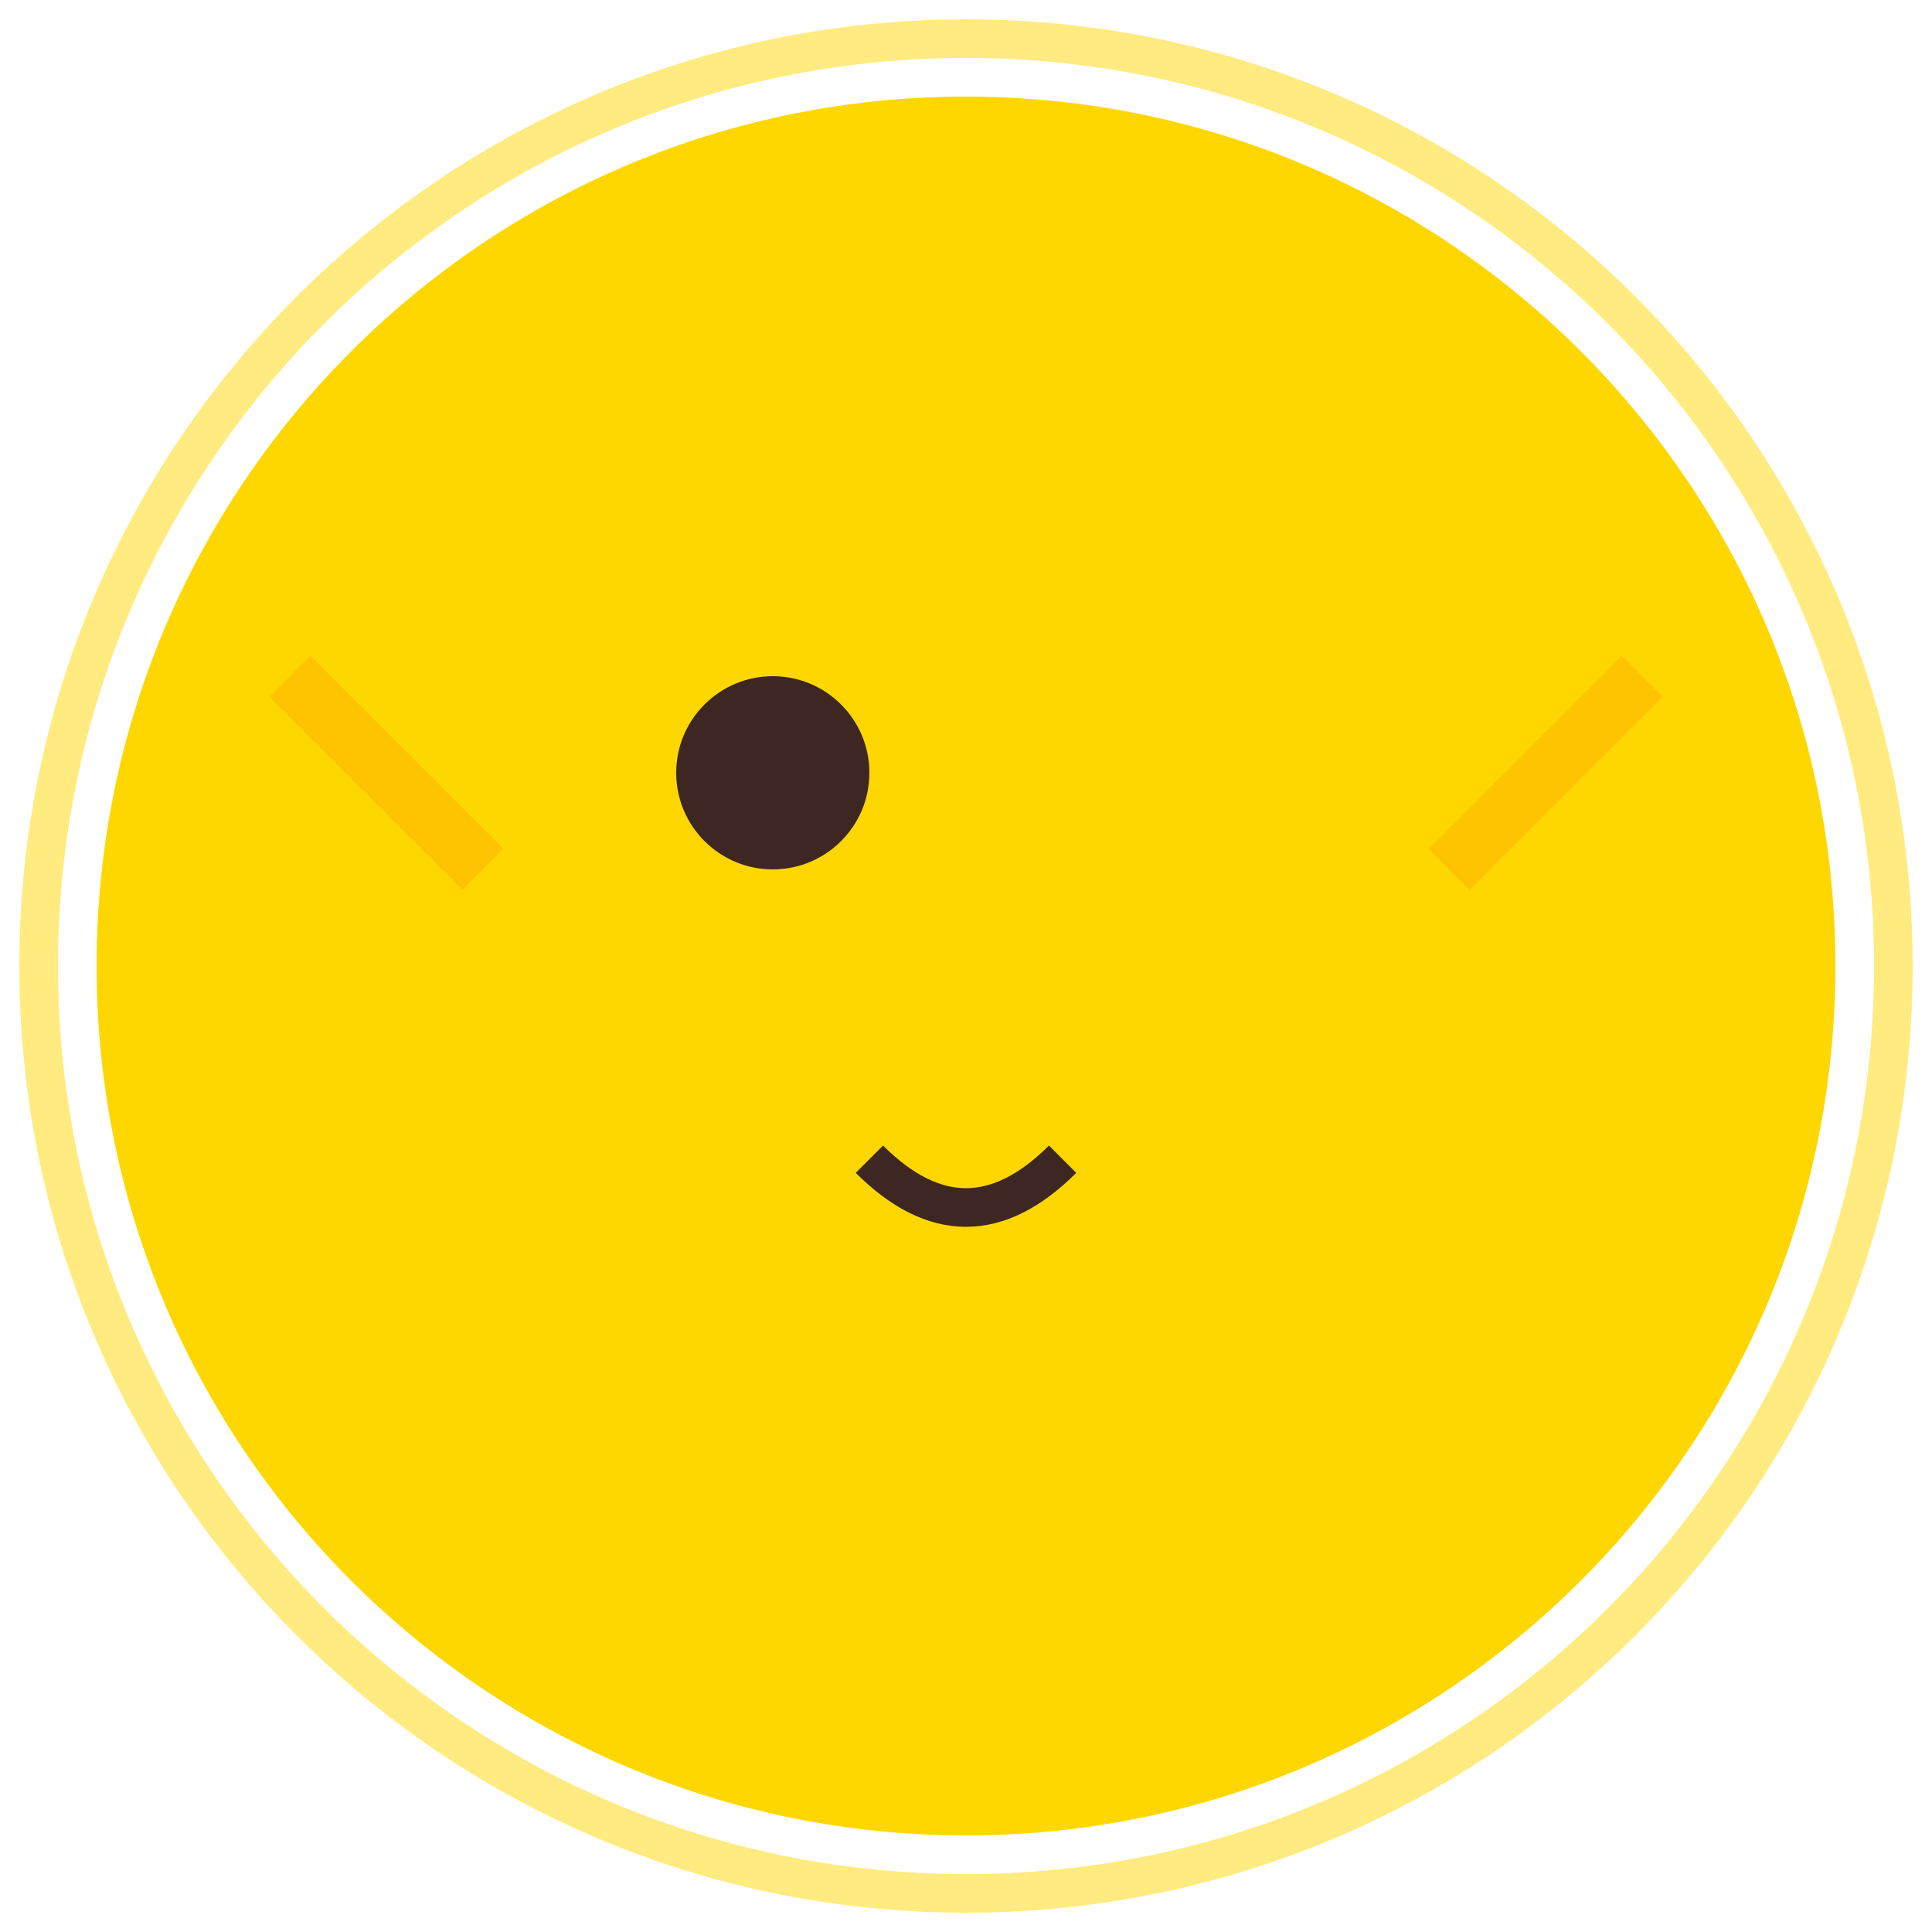
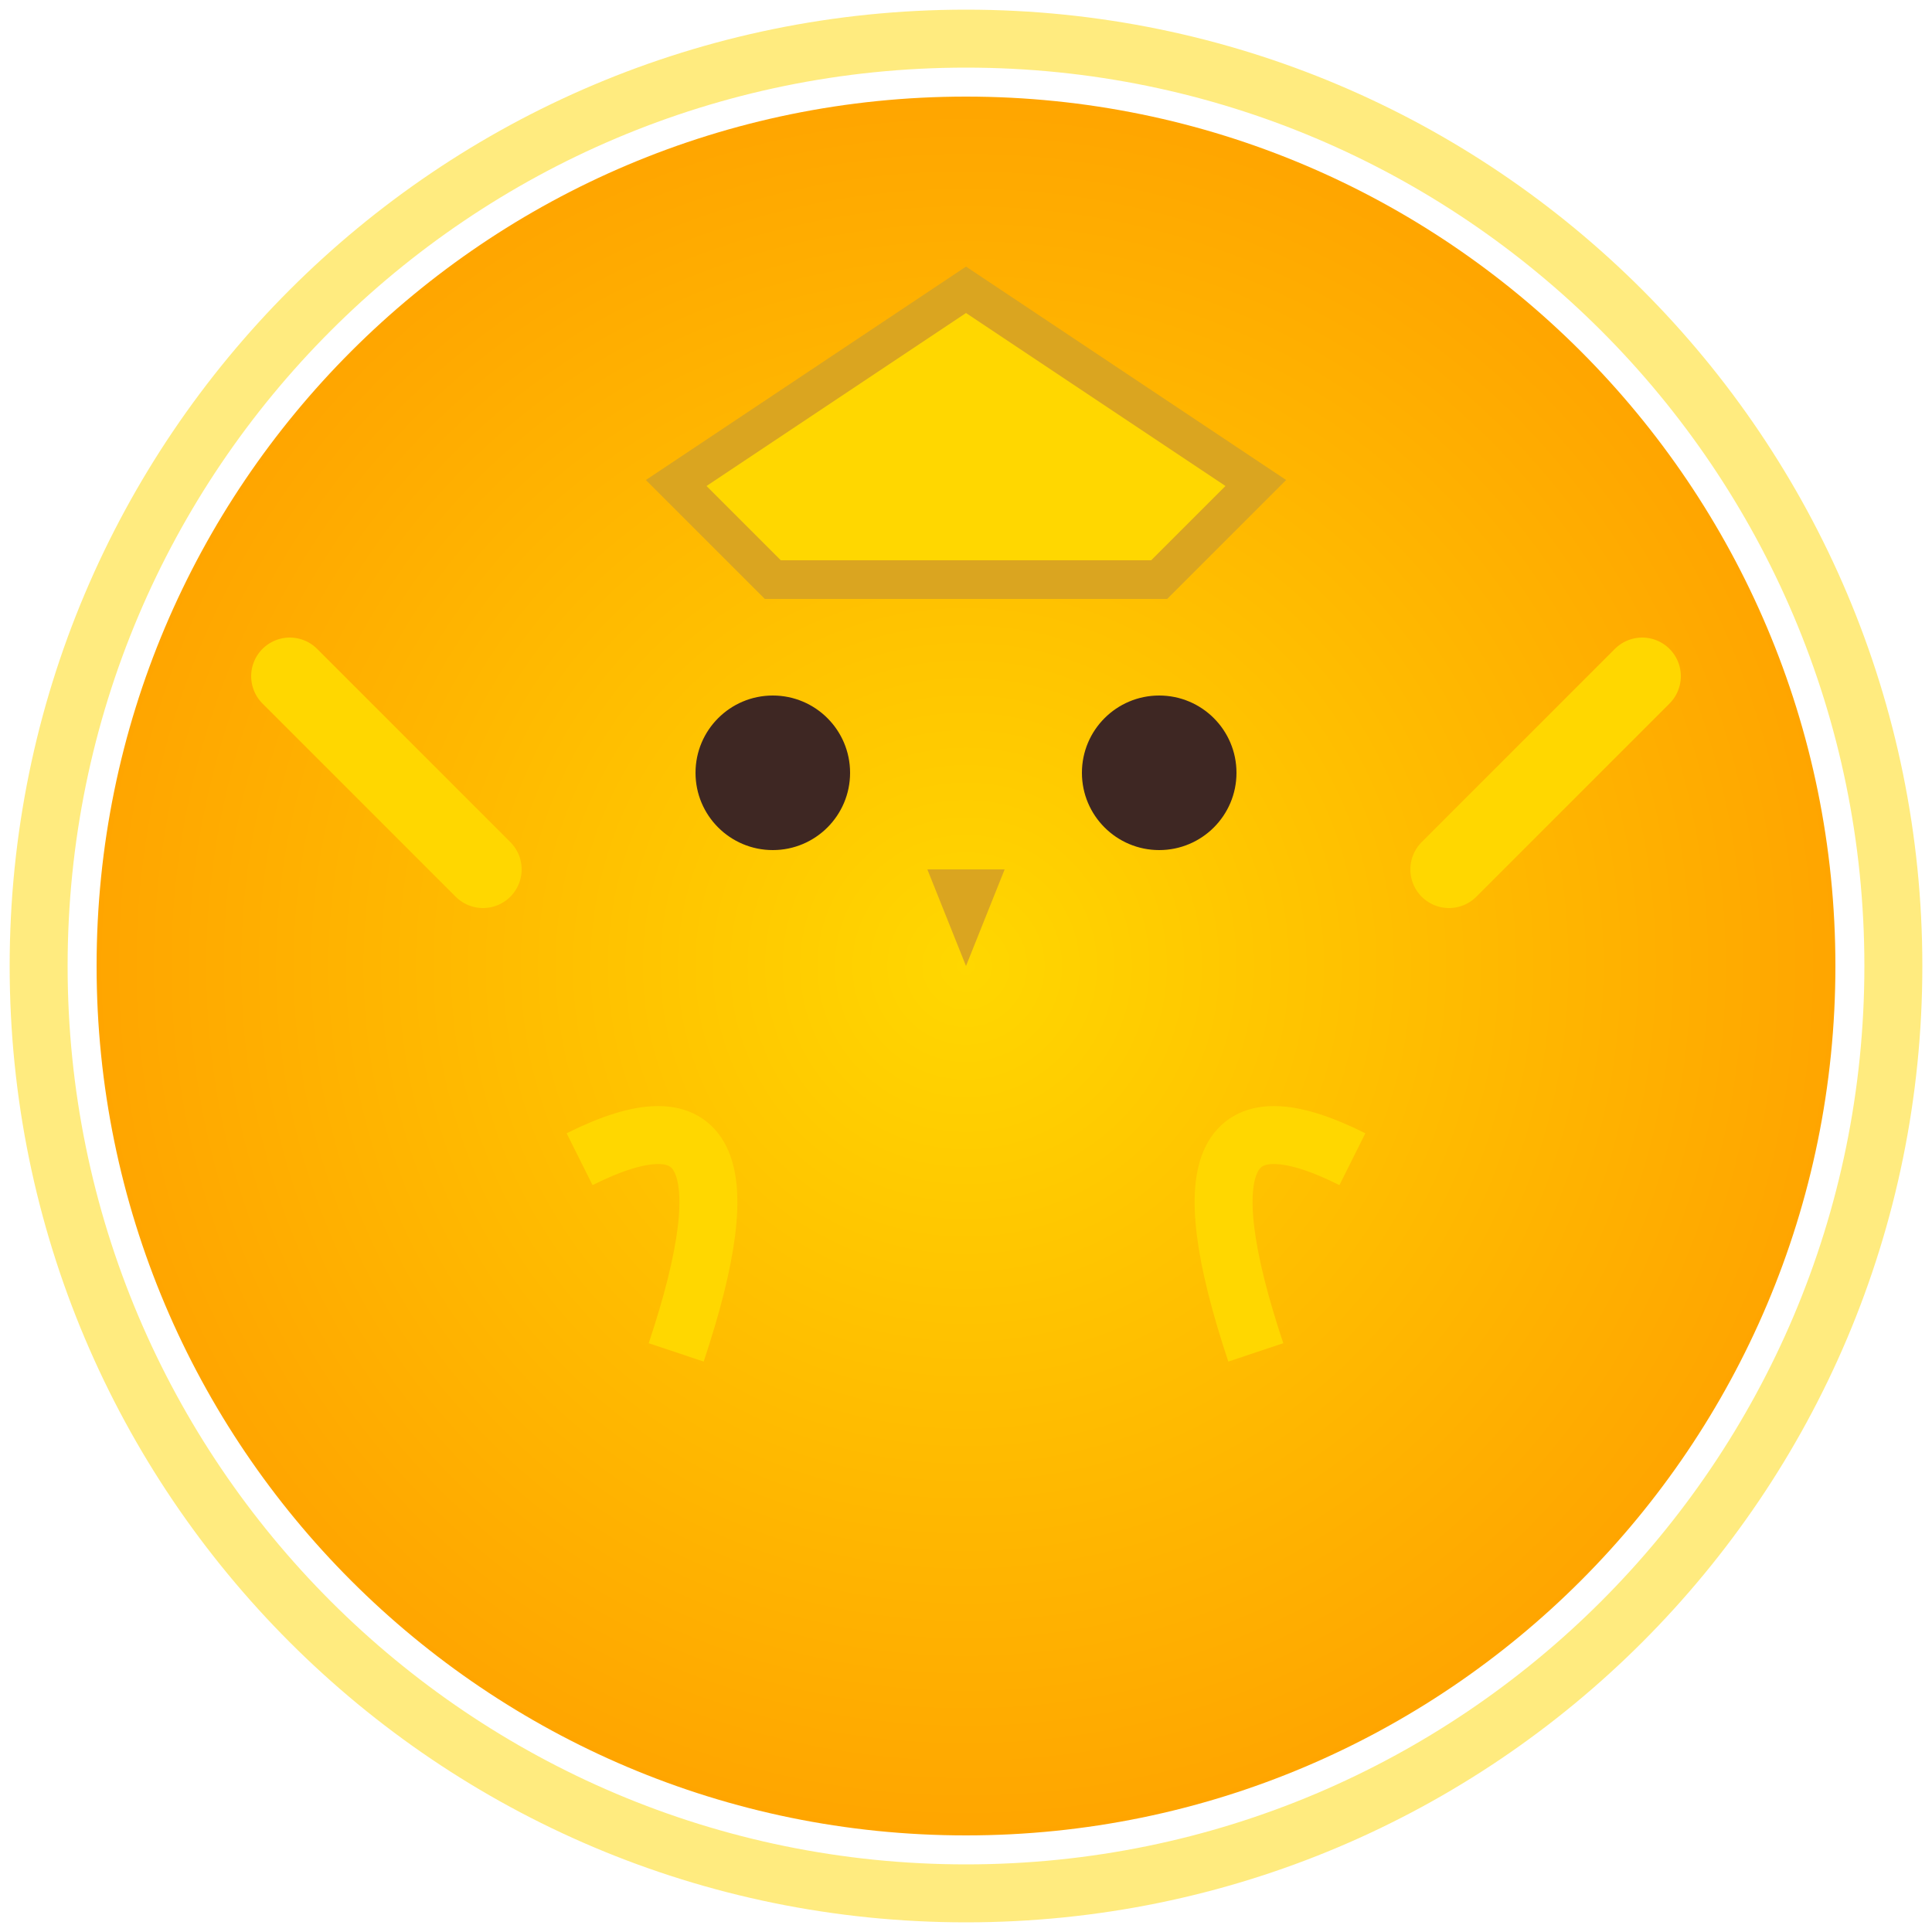
<svg xmlns="http://www.w3.org/2000/svg" viewBox="0 0 100 100">
-   <circle cx="50" cy="50" r="45" fill="#FFD700" />
-   <circle cx="40" cy="40" r="5" fill="#3E2723" />
-   <path d="M55 60 Q50 65 45 60" stroke="#3E2723" stroke-width="2" fill="none" />
-   <path d="M25 45 L15 35" stroke="#FFC400" stroke-width="3" />
-   <path d="M75 45 L85 35" stroke="#FFC400" stroke-width="3" />
-   <circle cx="50" cy="50" r="48" stroke="#FFD700" stroke-width="2" fill="none" opacity="0.5" />
+   <defs>
+     <radialGradient id="goldenGlow" cx="50%" cy="50%" r="50%" fx="50%" fy="50%">
+       <stop offset="0%" style="stop-color:#FFD700" />
+       <stop offset="100%" style="stop-color:#FFA500" />
+     </radialGradient>
+   </defs>
+   <circle cx="50" cy="50" r="45" fill="url(#goldenGlow)" />
+   <path d="M35 25 L50 15 L65 25 L60 30 L40 30 Z" fill="#FFD700" stroke="#DAA520" stroke-width="2" />
+   <circle cx="40" cy="40" r="4" fill="#3E2723" />
+   <circle cx="60" cy="40" r="4" fill="#3E2723" />
+   <path d="M48 45 L52 45 L50 50 Z" fill="#DAA520" />
+   <path d="M25 45 L15 35" stroke="#FFD700" stroke-width="4" stroke-linecap="round" />
+   <path d="M75 45 L85 35" stroke="#FFD700" stroke-width="4" stroke-linecap="round" />
+   <path d="M30 60 Q40 55 35 70" fill="none" stroke="#FFD700" stroke-width="3" />
+   <path d="M70 60 Q60 55 65 70" fill="none" stroke="#FFD700" stroke-width="3" />
+   <circle cx="50" cy="50" r="48" stroke="#FFD700" stroke-width="3" fill="none" opacity="0.5">
+     <animate attributeName="opacity" values="0.3;0.7;0.3" dur="3s" repeatCount="indefinite" />
+   </circle>
</svg>
